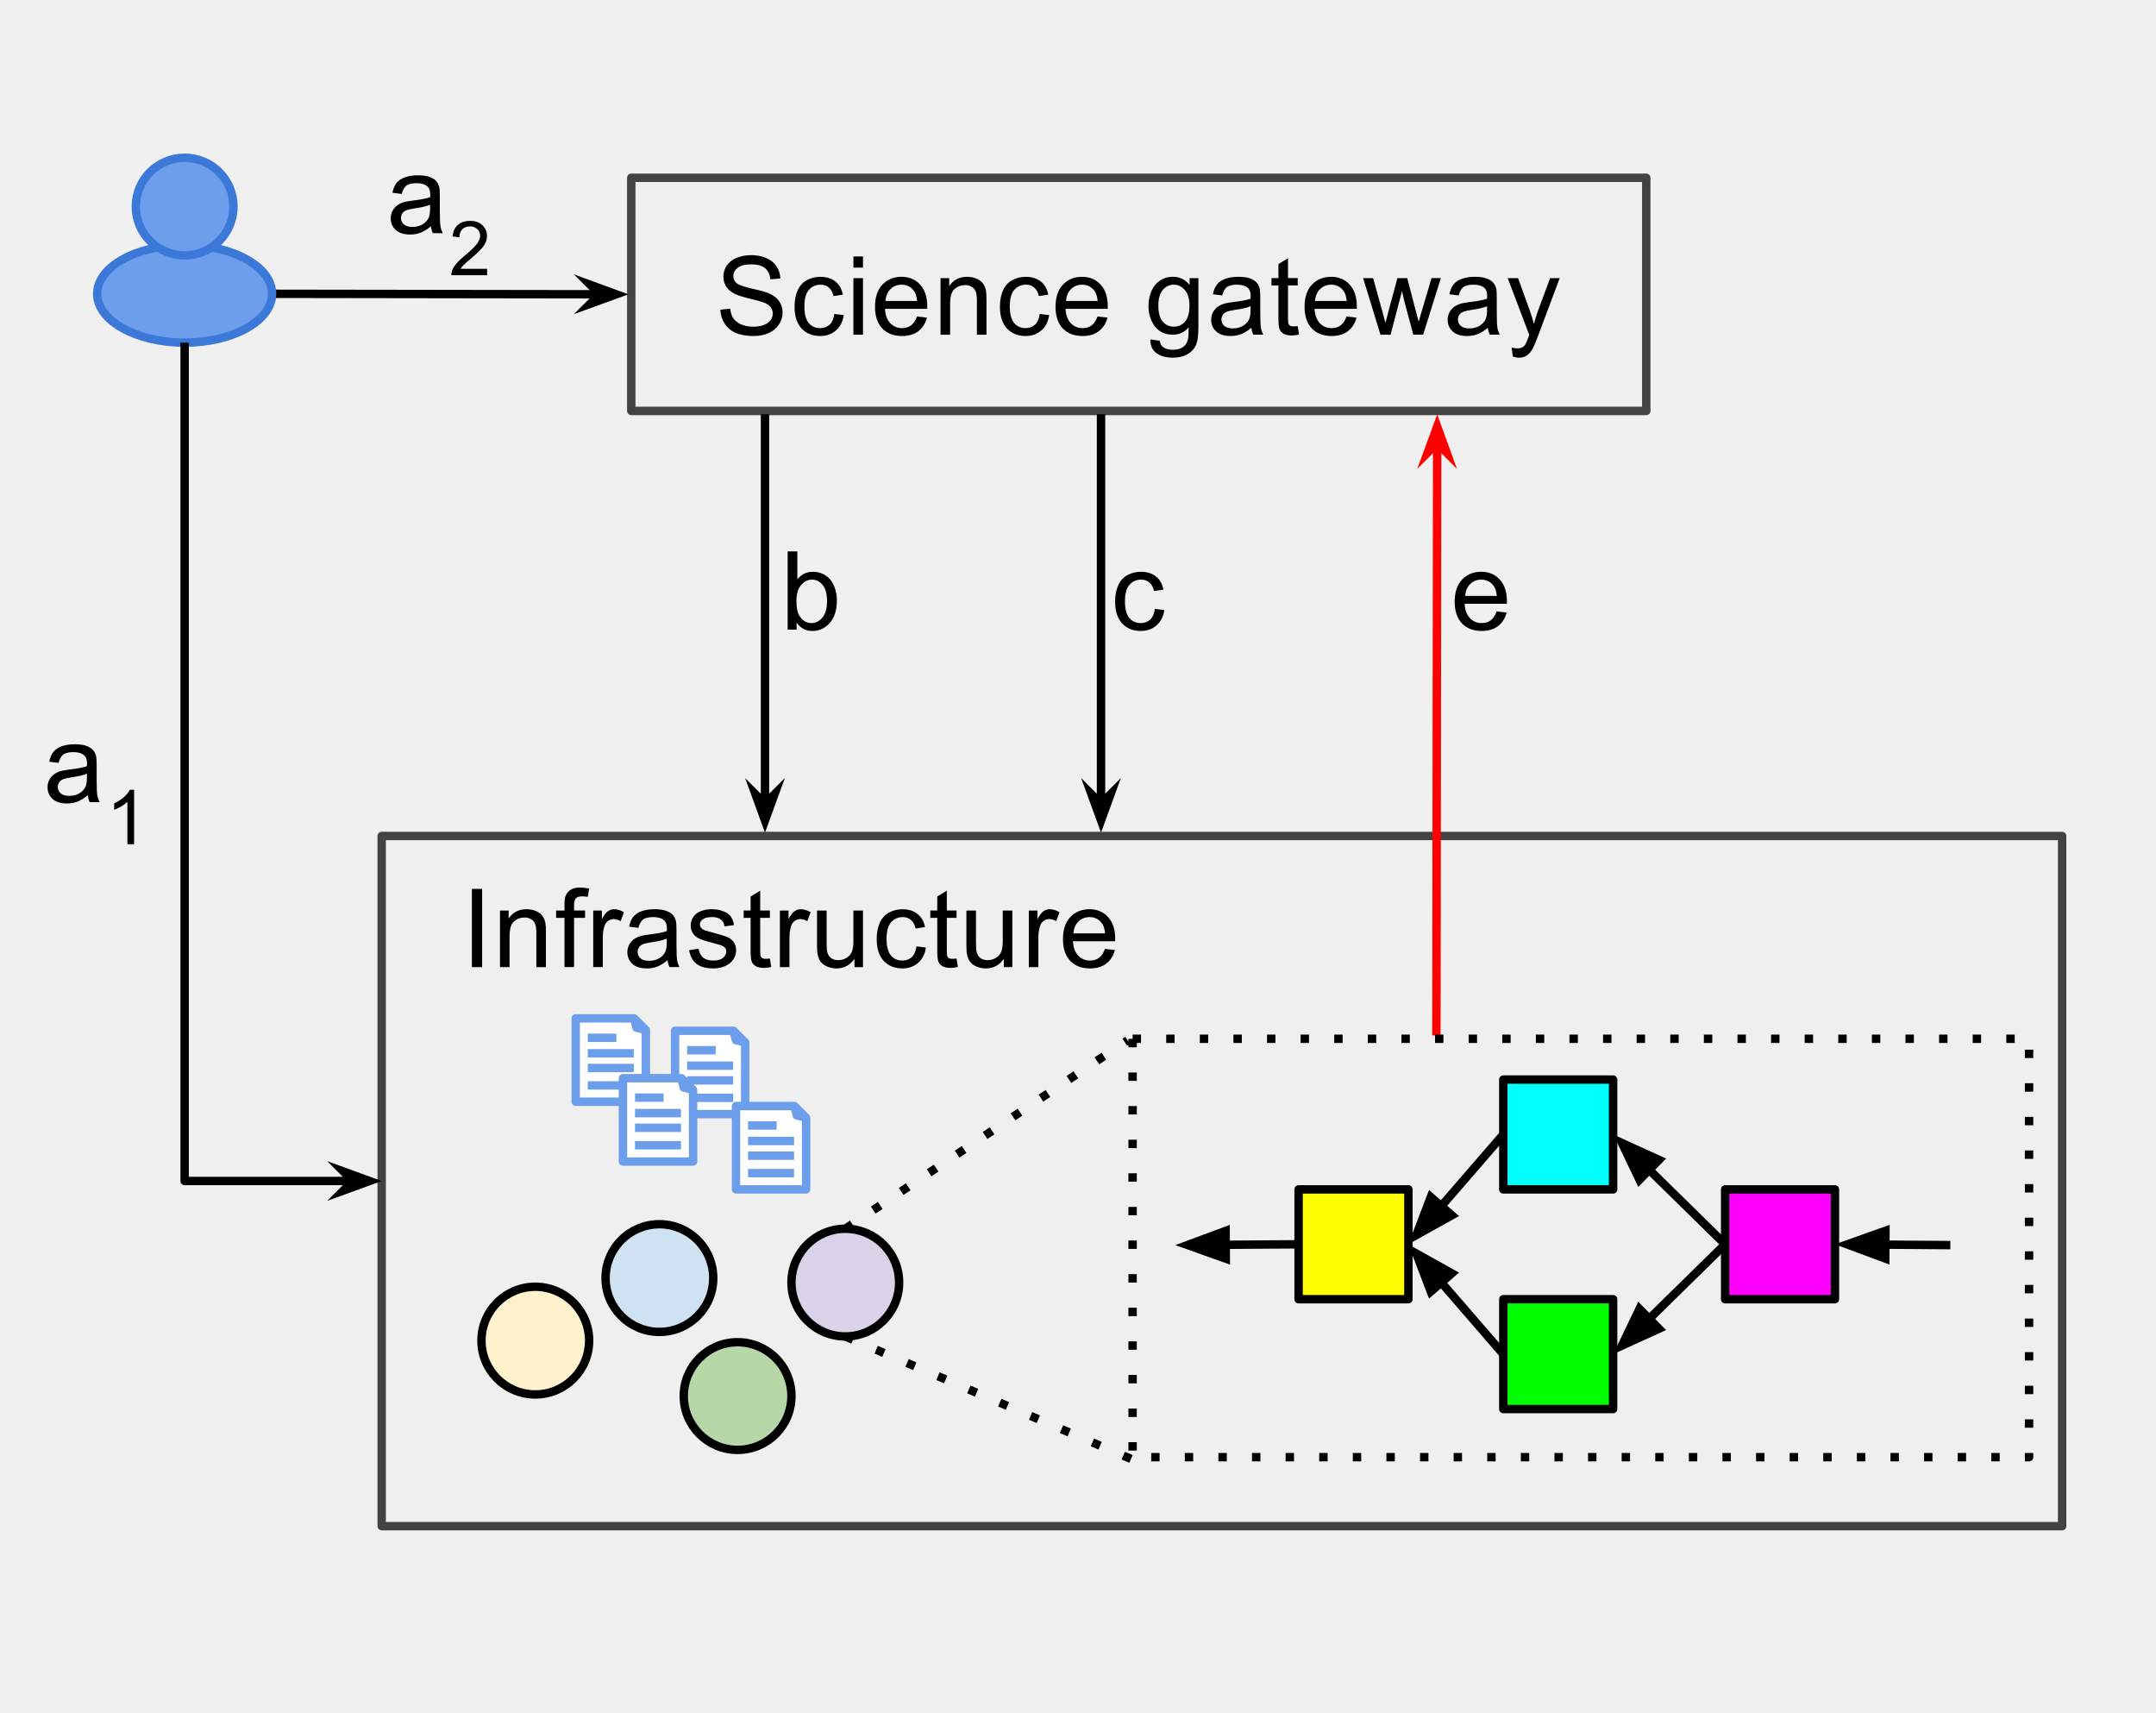
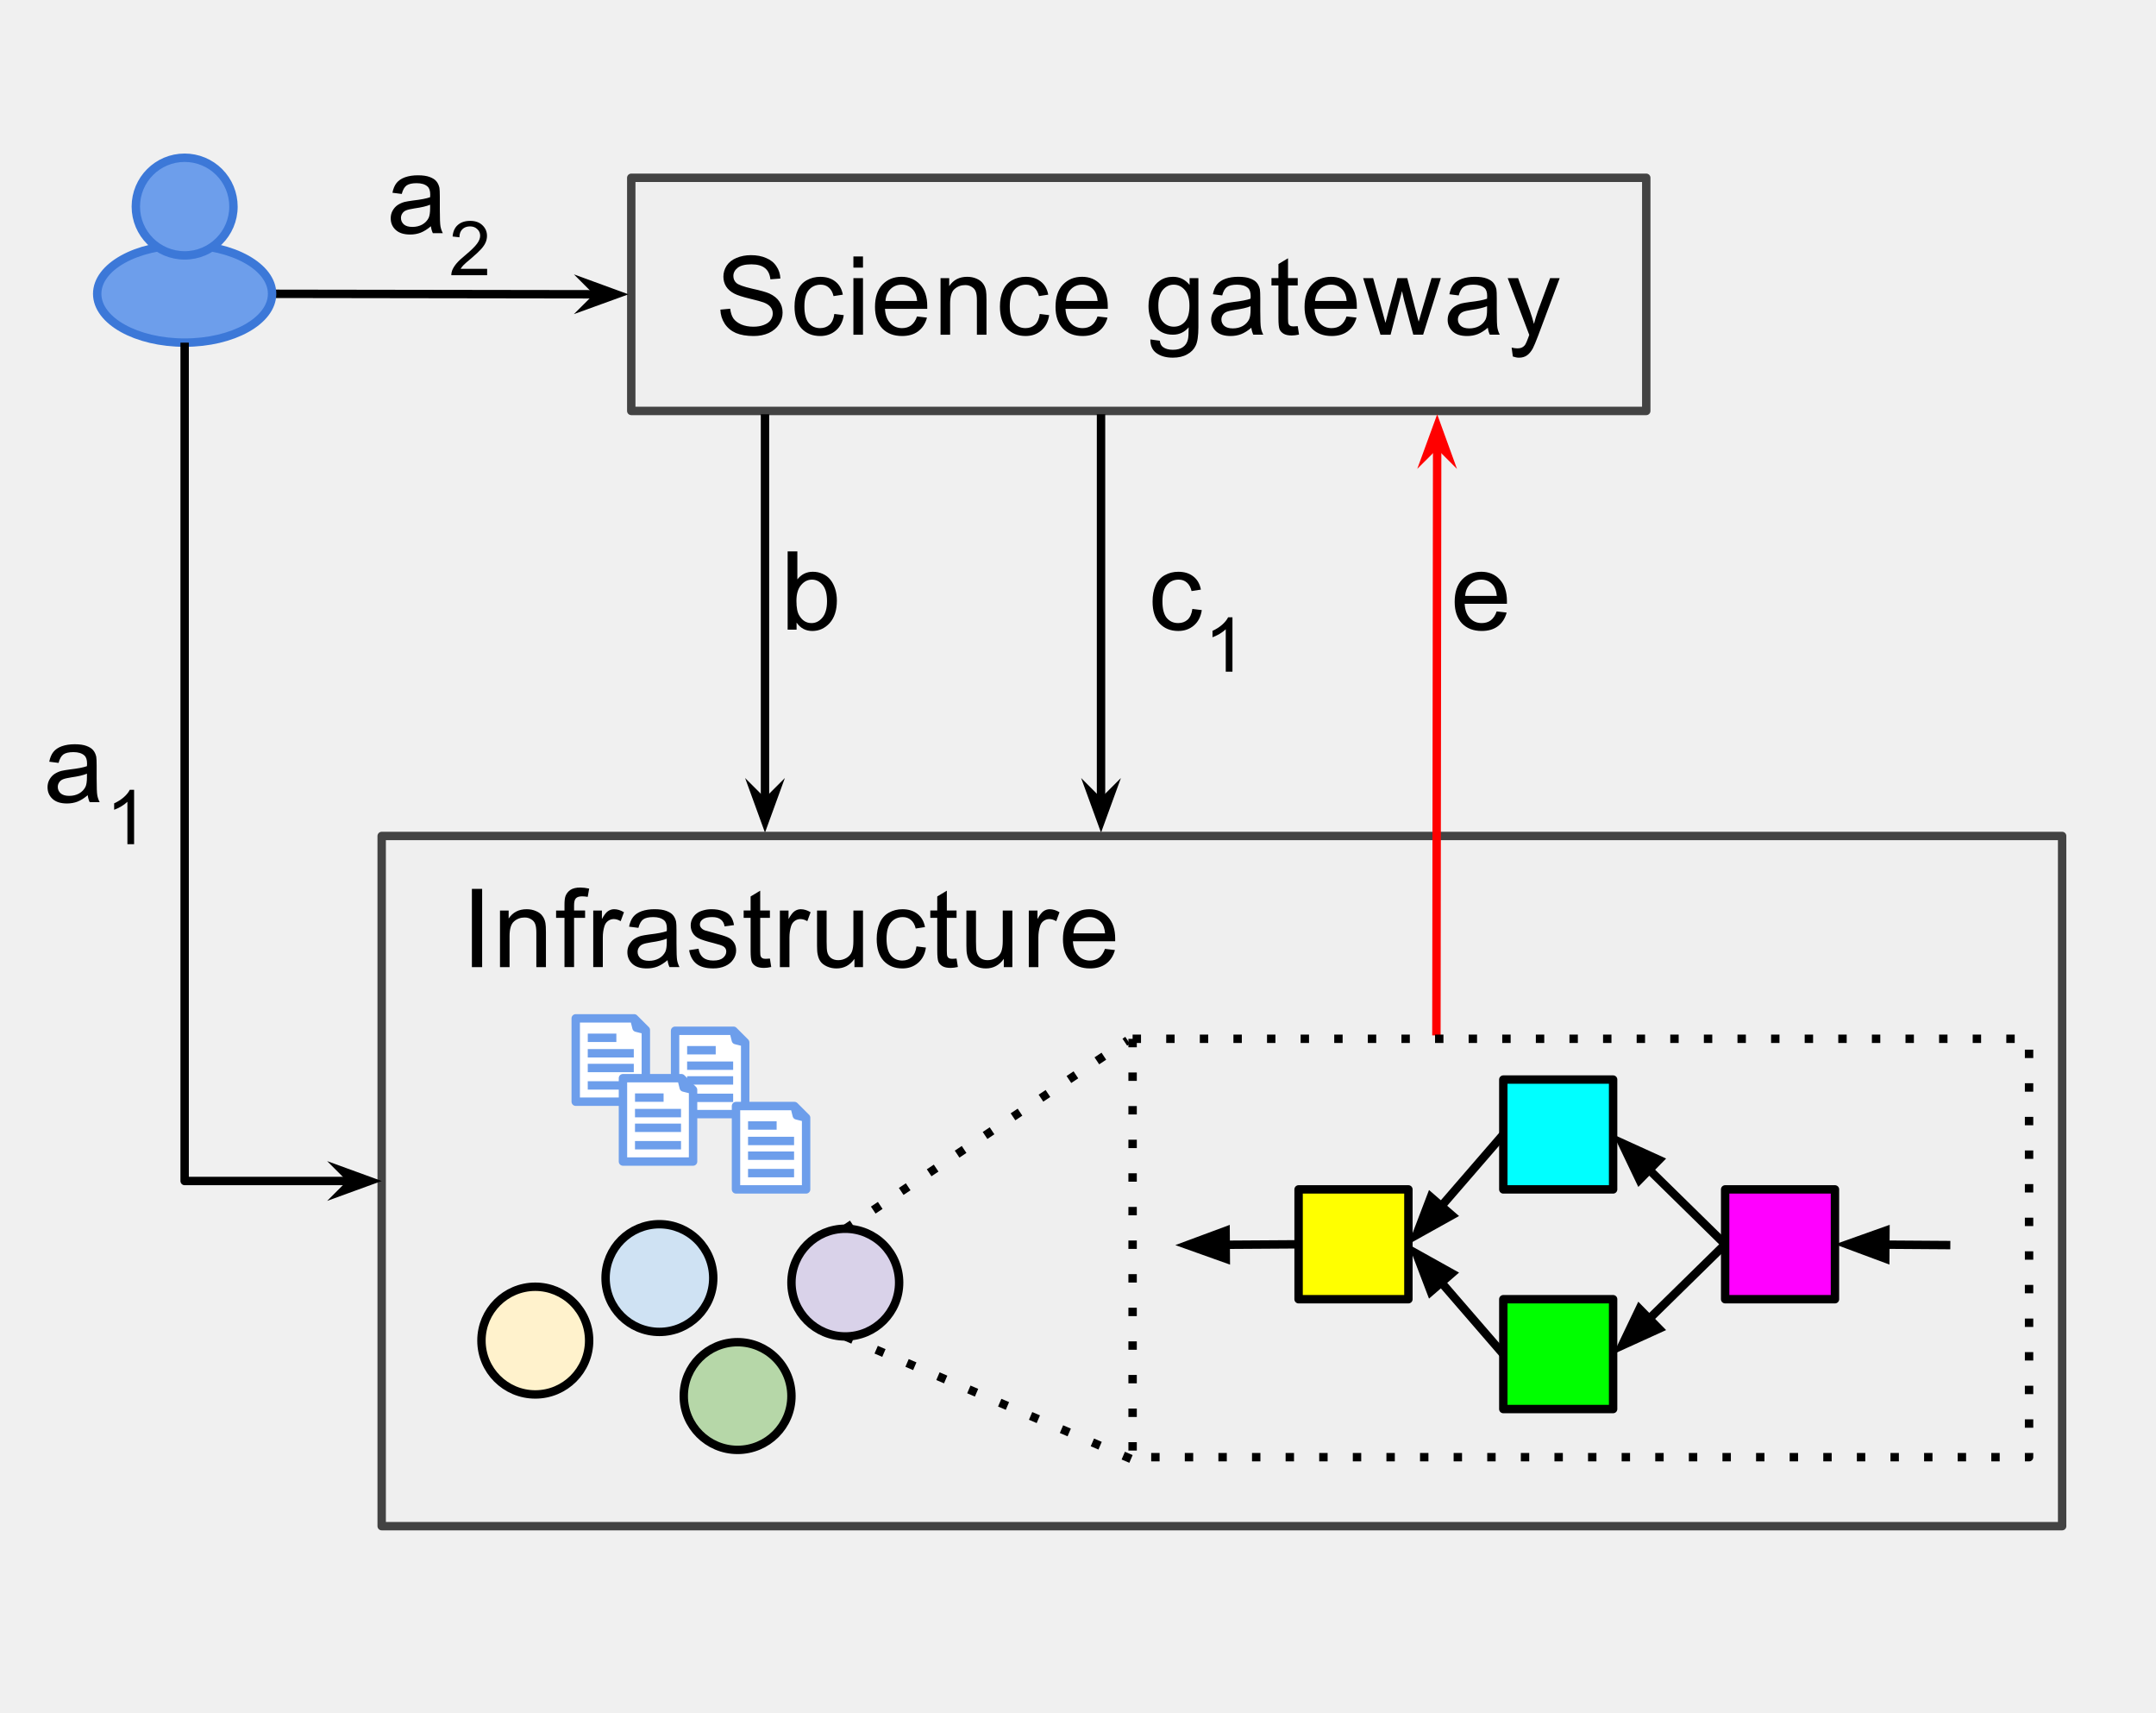
<svg xmlns="http://www.w3.org/2000/svg" version="1.1" viewBox="0.0 0.0 256.638 203.835" fill="none" stroke="none" stroke-linecap="square" stroke-miterlimit="10">
  <clipPath id="p.0">
    <path d="m0 0l256.638 0l0 203.835l-256.638 0l0 -203.835z" clip-rule="nonzero" />
  </clipPath>
  <g clip-path="url(#p.0)">
    <path fill="#000000" fill-opacity="0.0" d="m0 0l256.638 0l0 203.835l-256.638 0z" fill-rule="nonzero" />
    <path fill="#efefef" d="m75.142 21.16l120.819 0l0 27.748l-120.819 0z" fill-rule="nonzero" />
    <path stroke="#434343" stroke-width="1.0" stroke-linejoin="round" stroke-linecap="butt" d="m75.142 21.16l120.819 0l0 27.748l-120.819 0z" fill-rule="nonzero" />
    <path fill="#000000" d="m85.749 36.85l1.172 -0.109q0.078 0.703 0.375 1.156q0.312 0.438 0.938 0.719q0.641 0.266 1.438 0.266q0.703 0 1.234 -0.203q0.547 -0.203 0.812 -0.562q0.266 -0.375 0.266 -0.812q0 -0.438 -0.266 -0.766q-0.25 -0.328 -0.828 -0.547q-0.375 -0.141 -1.656 -0.453q-1.281 -0.312 -1.797 -0.578q-0.672 -0.344 -1.0 -0.859q-0.328 -0.531 -0.328 -1.172q0 -0.703 0.391 -1.313q0.406 -0.609 1.172 -0.922q0.781 -0.328 1.719 -0.328q1.031 0 1.812 0.344q0.797 0.328 1.219 0.984q0.438 0.641 0.469 1.453l-1.188 0.094q-0.094 -0.891 -0.641 -1.328q-0.547 -0.453 -1.625 -0.453q-1.109 0 -1.625 0.406q-0.516 0.406 -0.516 0.984q0 0.5 0.359 0.828q0.359 0.328 1.859 0.672q1.5 0.328 2.062 0.578q0.812 0.375 1.188 0.953q0.391 0.578 0.391 1.328q0 0.734 -0.422 1.391q-0.422 0.656 -1.219 1.031q-0.797 0.359 -1.797 0.359q-1.266 0 -2.125 -0.359q-0.844 -0.375 -1.328 -1.109q-0.484 -0.75 -0.516 -1.672zm13.562 0.516l1.125 0.141q-0.172 1.172 -0.938 1.828q-0.766 0.656 -1.859 0.656q-1.391 0 -2.234 -0.906q-0.828 -0.906 -0.828 -2.594q0 -1.094 0.359 -1.906q0.359 -0.828 1.094 -1.234q0.734 -0.406 1.609 -0.406q1.094 0 1.797 0.562q0.703 0.547 0.891 1.562l-1.109 0.172q-0.156 -0.672 -0.562 -1.016q-0.391 -0.344 -0.969 -0.344q-0.859 0 -1.406 0.625q-0.531 0.609 -0.531 1.953q0 1.359 0.516 1.984q0.516 0.609 1.359 0.609q0.672 0 1.125 -0.406q0.453 -0.422 0.562 -1.281zm2.273 -5.516l0 -1.328l1.141 0l0 1.328l-1.141 0zm0 7.984l0 -6.734l1.141 0l0 6.734l-1.141 0zm7.57 -2.172l1.188 0.141q-0.281 1.047 -1.047 1.625q-0.75 0.562 -1.922 0.562q-1.484 0 -2.359 -0.906q-0.859 -0.922 -0.859 -2.562q0 -1.703 0.875 -2.641q0.891 -0.938 2.281 -0.938q1.359 0 2.203 0.922q0.859 0.922 0.859 2.578q0 0.109 0 0.312l-5.031 0q0.062 1.109 0.625 1.703q0.562 0.594 1.406 0.594q0.641 0 1.078 -0.328q0.453 -0.344 0.703 -1.062zm-3.75 -1.844l3.766 0q-0.078 -0.859 -0.438 -1.281q-0.547 -0.656 -1.406 -0.656q-0.797 0 -1.328 0.531q-0.531 0.516 -0.594 1.406zm6.553 4.016l0 -6.734l1.031 0l0 0.953q0.734 -1.109 2.141 -1.109q0.609 0 1.109 0.219q0.516 0.219 0.766 0.578q0.266 0.344 0.359 0.844q0.062 0.312 0.062 1.109l0 4.141l-1.141 0l0 -4.094q0 -0.703 -0.141 -1.047q-0.125 -0.344 -0.469 -0.547q-0.328 -0.219 -0.781 -0.219q-0.734 0 -1.266 0.469q-0.531 0.453 -0.531 1.75l0 3.688l-1.141 0zm11.803 -2.469l1.125 0.141q-0.172 1.172 -0.938 1.828q-0.766 0.656 -1.859 0.656q-1.391 0 -2.234 -0.906q-0.828 -0.906 -0.828 -2.594q0 -1.094 0.359 -1.906q0.359 -0.828 1.094 -1.234q0.734 -0.406 1.609 -0.406q1.094 0 1.797 0.562q0.703 0.547 0.891 1.562l-1.109 0.172q-0.156 -0.672 -0.562 -1.016q-0.391 -0.344 -0.969 -0.344q-0.859 0 -1.406 0.625q-0.531 0.609 -0.531 1.953q0 1.359 0.516 1.984q0.516 0.609 1.359 0.609q0.672 0 1.125 -0.406q0.453 -0.422 0.562 -1.281zm6.883 0.297l1.188 0.141q-0.281 1.047 -1.047 1.625q-0.75 0.562 -1.922 0.562q-1.484 0 -2.359 -0.906q-0.859 -0.922 -0.859 -2.562q0 -1.703 0.875 -2.641q0.891 -0.938 2.281 -0.938q1.359 0 2.203 0.922q0.859 0.922 0.859 2.578q0 0.109 0 0.312l-5.031 0q0.062 1.109 0.625 1.703q0.562 0.594 1.406 0.594q0.641 0 1.078 -0.328q0.453 -0.344 0.703 -1.062zm-3.75 -1.844l3.766 0q-0.078 -0.859 -0.438 -1.281q-0.547 -0.656 -1.406 -0.656q-0.797 0 -1.328 0.531q-0.531 0.516 -0.594 1.406zm10.037 4.578l1.125 0.156q0.062 0.516 0.375 0.75q0.438 0.328 1.172 0.328q0.781 0 1.219 -0.328q0.438 -0.312 0.578 -0.891q0.094 -0.344 0.094 -1.453q-0.75 0.875 -1.875 0.875q-1.391 0 -2.156 -1.0q-0.75 -1.0 -0.75 -2.406q0 -0.969 0.344 -1.781q0.359 -0.812 1.016 -1.25q0.656 -0.453 1.562 -0.453q1.188 0 1.969 0.969l0 -0.812l1.047 0l0 5.812q0 1.578 -0.328 2.234q-0.312 0.656 -1.016 1.031q-0.688 0.391 -1.703 0.391q-1.203 0 -1.953 -0.547q-0.734 -0.531 -0.719 -1.625zm0.953 -4.047q0 1.312 0.516 1.922q0.531 0.609 1.328 0.609q0.797 0 1.328 -0.594q0.531 -0.609 0.531 -1.906q0 -1.234 -0.547 -1.859q-0.547 -0.641 -1.328 -0.641q-0.766 0 -1.297 0.625q-0.531 0.625 -0.531 1.844zm11.069 2.656q-0.625 0.531 -1.219 0.766q-0.578 0.219 -1.25 0.219q-1.125 0 -1.719 -0.547q-0.594 -0.547 -0.594 -1.391q0 -0.484 0.219 -0.891q0.234 -0.422 0.594 -0.672q0.375 -0.25 0.828 -0.375q0.328 -0.078 1.016 -0.172q1.375 -0.156 2.031 -0.391q0.016 -0.234 0.016 -0.297q0 -0.703 -0.328 -0.984q-0.438 -0.391 -1.297 -0.391q-0.812 0 -1.203 0.281q-0.375 0.281 -0.562 1.0l-1.109 -0.141q0.141 -0.719 0.484 -1.156q0.359 -0.453 1.016 -0.688q0.672 -0.234 1.531 -0.234q0.875 0 1.406 0.203q0.547 0.203 0.797 0.516q0.25 0.297 0.359 0.766q0.047 0.297 0.047 1.062l0 1.516q0 1.594 0.078 2.016q0.078 0.422 0.281 0.812l-1.188 0q-0.172 -0.359 -0.234 -0.828zm-0.094 -2.562q-0.625 0.266 -1.859 0.438q-0.703 0.109 -1.0 0.234q-0.297 0.125 -0.453 0.375q-0.156 0.234 -0.156 0.531q0 0.453 0.344 0.766q0.344 0.297 1.016 0.297q0.656 0 1.172 -0.281q0.516 -0.297 0.766 -0.797q0.172 -0.375 0.172 -1.141l0 -0.422zm5.616 2.375l0.156 1.0q-0.484 0.109 -0.859 0.109q-0.625 0 -0.969 -0.203q-0.344 -0.203 -0.484 -0.516q-0.141 -0.328 -0.141 -1.344l0 -3.891l-0.828 0l0 -0.875l0.828 0l0 -1.672l1.141 -0.688l0 2.359l1.156 0l0 0.875l-1.156 0l0 3.953q0 0.484 0.062 0.625q0.062 0.141 0.188 0.219q0.141 0.078 0.391 0.078q0.203 0 0.516 -0.031zm5.812 -1.156l1.188 0.141q-0.281 1.047 -1.047 1.625q-0.75 0.562 -1.922 0.562q-1.484 0 -2.359 -0.906q-0.859 -0.922 -0.859 -2.562q0 -1.703 0.875 -2.641q0.891 -0.938 2.281 -0.938q1.359 0 2.203 0.922q0.859 0.922 0.859 2.578q0 0.109 0 0.312l-5.031 0q0.062 1.109 0.625 1.703q0.562 0.594 1.406 0.594q0.641 0 1.078 -0.328q0.453 -0.344 0.703 -1.062zm-3.75 -1.844l3.766 0q-0.078 -0.859 -0.438 -1.281q-0.547 -0.656 -1.406 -0.656q-0.797 0 -1.328 0.531q-0.531 0.516 -0.594 1.406zm7.787 4.016l-2.062 -6.734l1.188 0l1.078 3.891l0.391 1.438q0.031 -0.109 0.359 -1.391l1.062 -3.938l1.172 0l1.016 3.906l0.344 1.281l0.375 -1.297l1.156 -3.891l1.109 0l-2.109 6.734l-1.172 0l-1.078 -4.031l-0.266 -1.156l-1.359 5.188l-1.203 0zm12.781 -0.828q-0.625 0.531 -1.219 0.766q-0.578 0.219 -1.25 0.219q-1.125 0 -1.719 -0.547q-0.594 -0.547 -0.594 -1.391q0 -0.484 0.219 -0.891q0.234 -0.422 0.594 -0.672q0.375 -0.25 0.828 -0.375q0.328 -0.078 1.016 -0.172q1.375 -0.156 2.031 -0.391q0.016 -0.234 0.016 -0.297q0 -0.703 -0.328 -0.984q-0.438 -0.391 -1.297 -0.391q-0.812 0 -1.203 0.281q-0.375 0.281 -0.562 1.0l-1.109 -0.141q0.141 -0.719 0.484 -1.156q0.359 -0.453 1.016 -0.688q0.672 -0.234 1.531 -0.234q0.875 0 1.406 0.203q0.547 0.203 0.797 0.516q0.25 0.297 0.359 0.766q0.047 0.297 0.047 1.062l0 1.516q0 1.594 0.078 2.016q0.078 0.422 0.281 0.812l-1.188 0q-0.172 -0.359 -0.234 -0.828zm-0.094 -2.562q-0.625 0.266 -1.859 0.438q-0.703 0.109 -1.0 0.234q-0.297 0.125 -0.453 0.375q-0.156 0.234 -0.156 0.531q0 0.453 0.344 0.766q0.344 0.297 1.016 0.297q0.656 0 1.172 -0.281q0.516 -0.297 0.766 -0.797q0.172 -0.375 0.172 -1.141l0 -0.422zm3.069 5.984l-0.141 -1.062q0.375 0.094 0.656 0.094q0.391 0 0.609 -0.125q0.234 -0.125 0.375 -0.359q0.109 -0.172 0.359 -0.844q0.031 -0.094 0.094 -0.281l-2.562 -6.75l1.234 0l1.406 3.891q0.266 0.75 0.484 1.562q0.203 -0.781 0.469 -1.531l1.453 -3.922l1.141 0l-2.562 6.844q-0.422 1.109 -0.641 1.531q-0.312 0.562 -0.703 0.828q-0.391 0.266 -0.938 0.266q-0.328 0 -0.734 -0.141z" fill-rule="nonzero" />
    <path fill="#000000" fill-opacity="0.0" d="m165.984 56.264l20.819 0l0 27.748l-20.819 0z" fill-rule="nonzero" />
    <path fill="#000000" d="m178.156 72.766l1.188 0.141q-0.281 1.047 -1.047 1.625q-0.75 0.562 -1.922 0.562q-1.484 0 -2.359 -0.906q-0.859 -0.922 -0.859 -2.562q0 -1.703 0.875 -2.641q0.891 -0.938 2.281 -0.938q1.359 0 2.203 0.922q0.859 0.922 0.859 2.578q0 0.109 0 0.312l-5.031 0q0.062 1.109 0.625 1.703q0.562 0.594 1.406 0.594q0.641 0 1.078 -0.328q0.453 -0.344 0.703 -1.062zm-3.75 -1.844l3.766 0q-0.078 -0.859 -0.438 -1.281q-0.547 -0.656 -1.406 -0.656q-0.797 0 -1.328 0.531q-0.531 0.516 -0.594 1.406z" fill-rule="nonzero" />
    <path fill="#000000" fill-opacity="0.0" d="m91.06 99.098l0 -49.795" fill-rule="nonzero" />
    <path stroke="#000000" stroke-width="1.0" stroke-linejoin="round" stroke-linecap="butt" d="m91.06 95.671l0 -46.368" fill-rule="evenodd" />
    <path fill="#000000" stroke="#000000" stroke-width="1.0" stroke-linecap="butt" d="m91.06 95.671l-1.125 -1.125l1.125 3.09l1.125 -3.09z" fill-rule="evenodd" />
    <path fill="#000000" fill-opacity="0.0" d="m86.21 56.264l20.819 0l0 27.748l-20.819 0z" fill-rule="nonzero" />
    <path fill="#000000" d="m94.819 74.938l-1.062 0l0 -9.312l1.156 0l0 3.328q0.719 -0.906 1.844 -0.906q0.625 0 1.172 0.25q0.562 0.25 0.922 0.703q0.359 0.453 0.562 1.094q0.203 0.641 0.203 1.375q0 1.734 -0.859 2.688q-0.859 0.938 -2.062 0.938q-1.188 0 -1.875 -1.0l0 0.844zm-0.016 -3.422q0 1.219 0.344 1.75q0.531 0.891 1.453 0.891q0.75 0 1.297 -0.656q0.547 -0.656 0.547 -1.938q0 -1.328 -0.531 -1.953q-0.516 -0.625 -1.266 -0.625q-0.75 0 -1.297 0.656q-0.547 0.641 -0.547 1.875z" fill-rule="nonzero" />
    <path fill="#000000" fill-opacity="0.0" d="m131.06 99.098l0 -49.795" fill-rule="nonzero" />
    <path stroke="#000000" stroke-width="1.0" stroke-linejoin="round" stroke-linecap="butt" d="m131.06 95.671l0 -46.368" fill-rule="evenodd" />
    <path fill="#000000" stroke="#000000" stroke-width="1.0" stroke-linecap="butt" d="m131.06 95.671l-1.125 -1.125l1.125 3.09l1.125 -3.09z" fill-rule="evenodd" />
-     <path fill="#000000" fill-opacity="0.0" d="m125.142 56.264l20.819 0l0 27.748l-20.819 0z" fill-rule="nonzero" />
-     <path fill="#000000" d="m137.469 72.469l1.125 0.141q-0.172 1.172 -0.938 1.828q-0.766 0.656 -1.859 0.656q-1.391 0 -2.234 -0.906q-0.828 -0.906 -0.828 -2.594q0 -1.094 0.359 -1.906q0.359 -0.828 1.094 -1.234q0.734 -0.406 1.609 -0.406q1.094 0 1.797 0.562q0.703 0.547 0.891 1.562l-1.109 0.172q-0.156 -0.672 -0.562 -1.016q-0.391 -0.344 -0.969 -0.344q-0.859 0 -1.406 0.625q-0.531 0.609 -0.531 1.953q0 1.359 0.516 1.984q0.516 0.609 1.359 0.609q0.672 0 1.125 -0.406q0.453 -0.422 0.562 -1.281z" fill-rule="nonzero" />
+     <path fill="#000000" fill-opacity="0.0" d="m125.142 56.265l34.677 0l0 27.748l-34.677 0z" fill-rule="nonzero" />
+     <path fill="#000000" d="m141.93 72.47l1.125 0.141q-0.172 1.172 -0.938 1.828q-0.766 0.656 -1.859 0.656q-1.391 0 -2.234 -0.906q-0.828 -0.906 -0.828 -2.594q0 -1.094 0.359 -1.906q0.359 -0.828 1.094 -1.234q0.734 -0.406 1.609 -0.406q1.094 0 1.797 0.562q0.703 0.547 0.891 1.562l-1.109 0.172q-0.156 -0.672 -0.562 -1.016q-0.391 -0.344 -0.969 -0.344q-0.859 0 -1.406 0.625q-0.531 0.609 -0.531 1.953q0 1.359 0.516 1.984q0.516 0.609 1.359 0.609q0.672 0 1.125 -0.406q0.453 -0.422 0.562 -1.281z" fill-rule="nonzero" />
+     <path fill="#000000" d="m146.704 79.939l-0.797 0l0 -5.047q-0.281 0.281 -0.75 0.562q-0.469 0.266 -0.828 0.391l0 -0.766q0.656 -0.297 1.156 -0.734q0.5 -0.453 0.703 -0.875l0.516 0l0 6.469z" fill-rule="nonzero" />
    <path fill="#efefef" d="m45.433 99.493l200.031 0l0 82.142l-200.031 0z" fill-rule="nonzero" />
    <path stroke="#434343" stroke-width="1.0" stroke-linejoin="round" stroke-linecap="butt" d="m45.433 99.493l200.031 0l0 82.142l-200.031 0z" fill-rule="nonzero" />
    <path fill="#ffff00" d="m154.577 141.556l13.071 0l0 13.071l-13.071 0z" fill-rule="nonzero" />
    <path stroke="#000000" stroke-width="1.0" stroke-linejoin="round" stroke-linecap="butt" d="m154.577 141.556l13.071 0l0 13.071l-13.071 0z" fill-rule="nonzero" />
    <path fill="#00ff00" d="m178.945 154.627l13.071 0l0 13.071l-13.071 0z" fill-rule="nonzero" />
    <path stroke="#000000" stroke-width="1.0" stroke-linejoin="round" stroke-linecap="butt" d="m178.945 154.627l13.071 0l0 13.071l-13.071 0z" fill-rule="nonzero" />
    <path fill="#00ffff" d="m178.945 128.486l13.071 0l0 13.071l-13.071 0z" fill-rule="nonzero" />
    <path stroke="#000000" stroke-width="1.0" stroke-linejoin="round" stroke-linecap="butt" d="m178.945 128.486l13.071 0l0 13.071l-13.071 0z" fill-rule="nonzero" />
    <path fill="#ff00ff" d="m205.352 141.556l13.071 0l0 13.071l-13.071 0z" fill-rule="nonzero" />
    <path stroke="#000000" stroke-width="1.0" stroke-linejoin="round" stroke-linecap="butt" d="m205.352 141.556l13.071 0l0 13.071l-13.071 0z" fill-rule="nonzero" />
    <path fill="#000000" fill-opacity="0.0" d="m205.352 148.092l-13.323 -13.071" fill-rule="nonzero" />
    <path stroke="#000000" stroke-width="1.0" stroke-linejoin="round" stroke-linecap="butt" d="m205.352 148.092l-9.04 -8.869" fill-rule="evenodd" />
    <path fill="#000000" stroke="#000000" stroke-width="1.0" stroke-linecap="butt" d="m197.469 138.044l-4.396 -1.999l2.083 4.357z" fill-rule="evenodd" />
    <path fill="#000000" fill-opacity="0.0" d="m205.352 148.092l-13.323 13.071" fill-rule="nonzero" />
    <path stroke="#000000" stroke-width="1.0" stroke-linejoin="round" stroke-linecap="butt" d="m205.352 148.092l-9.04 8.869" fill-rule="evenodd" />
    <path fill="#000000" stroke="#000000" stroke-width="1.0" stroke-linecap="butt" d="m195.155 155.782l-2.083 4.357l4.396 -1.999z" fill-rule="evenodd" />
    <path fill="#000000" fill-opacity="0.0" d="m178.945 161.163l-11.307 -13.071" fill-rule="nonzero" />
    <path stroke="#000000" stroke-width="1.0" stroke-linejoin="round" stroke-linecap="butt" d="m178.945 161.163l-7.382 -8.533" fill-rule="evenodd" />
    <path fill="#000000" stroke="#000000" stroke-width="1.0" stroke-linecap="butt" d="m172.812 151.549l-4.218 -2.352l1.72 4.513z" fill-rule="evenodd" />
    <path fill="#000000" fill-opacity="0.0" d="m178.945 135.021l-11.307 13.071" fill-rule="nonzero" />
    <path stroke="#000000" stroke-width="1.0" stroke-linejoin="round" stroke-linecap="butt" d="m178.945 135.021l-7.382 8.533" fill-rule="evenodd" />
    <path fill="#000000" stroke="#000000" stroke-width="1.0" stroke-linecap="butt" d="m170.314 142.474l-1.72 4.513l4.218 -2.351z" fill-rule="evenodd" />
    <path fill="#000000" fill-opacity="0.0" d="m154.577 148.092l-14.677 0.094" fill-rule="nonzero" />
    <path stroke="#000000" stroke-width="1.0" stroke-linejoin="round" stroke-linecap="butt" d="m154.577 148.092l-8.677 0.056" fill-rule="evenodd" />
    <path fill="#000000" stroke="#000000" stroke-width="1.0" stroke-linecap="butt" d="m145.89 146.496l-4.527 1.681l4.549 1.622z" fill-rule="evenodd" />
    <path fill="#000000" fill-opacity="0.0" d="m232.155 148.186l-13.732 -0.094" fill-rule="nonzero" />
    <path stroke="#000000" stroke-width="1.0" stroke-linejoin="round" stroke-linecap="butt" d="m232.155 148.186l-7.732 -0.053" fill-rule="evenodd" />
    <path fill="#000000" stroke="#000000" stroke-width="1.0" stroke-linecap="butt" d="m224.434 146.481l-4.549 1.62l4.527 1.683z" fill-rule="evenodd" />
    <path fill="#fff2cc" d="m57.31 159.551l0 0c0 -3.54 2.87 -6.409 6.409 -6.409l0 0c1.7 0 3.33 0.675 4.532 1.877c1.202 1.202 1.877 2.832 1.877 4.532l0 0c0 3.54 -2.87 6.409 -6.409 6.409l0 0c-3.54 0 -6.409 -2.87 -6.409 -6.409z" fill-rule="nonzero" />
    <path stroke="#000000" stroke-width="1.0" stroke-linejoin="round" stroke-linecap="butt" d="m57.31 159.551l0 0c0 -3.54 2.87 -6.409 6.409 -6.409l0 0c1.7 0 3.33 0.675 4.532 1.877c1.202 1.202 1.877 2.832 1.877 4.532l0 0c0 3.54 -2.87 6.409 -6.409 6.409l0 0c-3.54 0 -6.409 -2.87 -6.409 -6.409z" fill-rule="nonzero" />
    <path fill="#b6d7a8" d="m81.391 166.15l0 0c0 -3.54 2.87 -6.409 6.409 -6.409l0 0c1.7 0 3.33 0.675 4.532 1.877c1.202 1.202 1.877 2.832 1.877 4.532l0 0c0 3.54 -2.87 6.409 -6.409 6.409l0 0c-3.54 0 -6.409 -2.87 -6.409 -6.409z" fill-rule="nonzero" />
    <path stroke="#000000" stroke-width="1.0" stroke-linejoin="round" stroke-linecap="butt" d="m81.391 166.15l0 0c0 -3.54 2.87 -6.409 6.409 -6.409l0 0c1.7 0 3.33 0.675 4.532 1.877c1.202 1.202 1.877 2.832 1.877 4.532l0 0c0 3.54 -2.87 6.409 -6.409 6.409l0 0c-3.54 0 -6.409 -2.87 -6.409 -6.409z" fill-rule="nonzero" />
    <path fill="#cfe2f3" d="m72.084 152.109l0 0c0 -3.54 2.87 -6.409 6.409 -6.409l0 0c1.7 0 3.33 0.675 4.532 1.877c1.202 1.202 1.877 2.832 1.877 4.532l0 0c0 3.54 -2.87 6.409 -6.409 6.409l0 0c-3.54 0 -6.409 -2.87 -6.409 -6.409z" fill-rule="nonzero" />
    <path stroke="#000000" stroke-width="1.0" stroke-linejoin="round" stroke-linecap="butt" d="m72.084 152.109l0 0c0 -3.54 2.87 -6.409 6.409 -6.409l0 0c1.7 0 3.33 0.675 4.532 1.877c1.202 1.202 1.877 2.832 1.877 4.532l0 0c0 3.54 -2.87 6.409 -6.409 6.409l0 0c-3.54 0 -6.409 -2.87 -6.409 -6.409z" fill-rule="nonzero" />
    <path fill="#d9d2e9" d="m94.21 152.648l0 0c0 -3.54 2.87 -6.409 6.409 -6.409l0 0c1.7 0 3.33 0.675 4.532 1.877c1.202 1.202 1.877 2.832 1.877 4.532l0 0c0 3.54 -2.87 6.409 -6.409 6.409l0 0c-3.54 0 -6.409 -2.87 -6.409 -6.409z" fill-rule="nonzero" />
    <path stroke="#000000" stroke-width="1.0" stroke-linejoin="round" stroke-linecap="butt" d="m94.21 152.648l0 0c0 -3.54 2.87 -6.409 6.409 -6.409l0 0c1.7 0 3.33 0.675 4.532 1.877c1.202 1.202 1.877 2.832 1.877 4.532l0 0c0 3.54 -2.87 6.409 -6.409 6.409l0 0c-3.54 0 -6.409 -2.87 -6.409 -6.409z" fill-rule="nonzero" />
    <path fill="#000000" fill-opacity="0.0" d="m32.388 34.967l42.425 0.063" fill-rule="nonzero" />
    <path stroke="#000000" stroke-width="1.0" stroke-linejoin="round" stroke-linecap="butt" d="m32.388 34.967l38.998 0.058" fill-rule="evenodd" />
    <path fill="#000000" stroke="#000000" stroke-width="1.0" stroke-linecap="butt" d="m71.387 35.025l-1.126 1.123l3.091 -1.12l-3.088 -1.129z" fill-rule="evenodd" />
    <path fill="#000000" fill-opacity="0.0" d="m34.924 14.514l34.583 0l0 16.882l-34.583 0z" fill-rule="nonzero" />
    <path fill="#000000" d="m51.291 26.927q-0.625 0.531 -1.219 0.766q-0.578 0.219 -1.25 0.219q-1.125 0 -1.719 -0.547q-0.594 -0.547 -0.594 -1.391q0 -0.484 0.219 -0.891q0.234 -0.422 0.594 -0.672q0.375 -0.25 0.828 -0.375q0.328 -0.078 1.016 -0.172q1.375 -0.156 2.031 -0.391q0.016 -0.234 0.016 -0.297q0 -0.703 -0.328 -0.984q-0.438 -0.391 -1.297 -0.391q-0.812 0 -1.203 0.281q-0.375 0.281 -0.562 1.0l-1.109 -0.141q0.141 -0.719 0.484 -1.156q0.359 -0.453 1.016 -0.688q0.672 -0.234 1.531 -0.234q0.875 0 1.406 0.203q0.547 0.203 0.797 0.516q0.25 0.297 0.359 0.766q0.047 0.297 0.047 1.062l0 1.516q0 1.594 0.078 2.016q0.078 0.422 0.281 0.812l-1.188 0q-0.172 -0.359 -0.234 -0.828zm-0.094 -2.562q-0.625 0.266 -1.859 0.438q-0.703 0.109 -1.0 0.234q-0.297 0.125 -0.453 0.375q-0.156 0.234 -0.156 0.531q0 0.453 0.344 0.766q0.344 0.297 1.016 0.297q0.656 0 1.172 -0.281q0.516 -0.297 0.766 -0.797q0.172 -0.375 0.172 -1.141l0 -0.422z" fill-rule="nonzero" />
    <path fill="#000000" d="m57.985 31.99l0 0.766l-4.266 0q0 -0.281 0.094 -0.547q0.172 -0.438 0.531 -0.859q0.359 -0.422 1.031 -0.969q1.047 -0.875 1.406 -1.375q0.375 -0.5 0.375 -0.953q0 -0.469 -0.344 -0.781q-0.328 -0.328 -0.859 -0.328q-0.578 0 -0.922 0.344q-0.344 0.344 -0.344 0.953l-0.812 -0.094q0.078 -0.906 0.625 -1.375q0.547 -0.484 1.469 -0.484q0.922 0 1.453 0.516q0.547 0.516 0.547 1.266q0 0.391 -0.156 0.766q-0.156 0.375 -0.531 0.797q-0.359 0.406 -1.203 1.125q-0.719 0.594 -0.922 0.812q-0.203 0.219 -0.328 0.422l3.156 0z" fill-rule="nonzero" />
    <path fill="#6d9eeb" d="m11.57 34.967l0 0c0 -3.209 4.66 -5.811 10.409 -5.811l0 0c5.749 0 10.409 2.602 10.409 5.811l0 0c0 3.209 -4.66 5.811 -10.409 5.811l0 0c-5.749 0 -10.409 -2.602 -10.409 -5.811z" fill-rule="nonzero" />
    <path stroke="#3c78d8" stroke-width="1.0" stroke-linejoin="round" stroke-linecap="butt" d="m11.57 34.967l0 0c0 -3.209 4.66 -5.811 10.409 -5.811l0 0c5.749 0 10.409 2.602 10.409 5.811l0 0c0 3.209 -4.66 5.811 -10.409 5.811l0 0c-5.749 0 -10.409 -2.602 -10.409 -5.811z" fill-rule="nonzero" />
    <path fill="#6d9eeb" d="m16.168 24.584l0 0c0 -3.209 2.602 -5.811 5.811 -5.811l0 0c1.541 0 3.019 0.612 4.109 1.702c1.09 1.09 1.702 2.568 1.702 4.109l0 0c0 3.209 -2.602 5.811 -5.811 5.811l0 0c-3.209 0 -5.811 -2.602 -5.811 -5.811z" fill-rule="nonzero" />
    <path stroke="#3c78d8" stroke-width="1.0" stroke-linejoin="round" stroke-linecap="butt" d="m16.168 24.584l0 0c0 -3.209 2.602 -5.811 5.811 -5.811l0 0c1.541 0 3.019 0.612 4.109 1.702c1.09 1.09 1.702 2.568 1.702 4.109l0 0c0 3.209 -2.602 5.811 -5.811 5.811l0 0c-3.209 0 -5.811 -2.602 -5.811 -5.811z" fill-rule="nonzero" />
    <path fill="#ffffff" d="m68.53 131.121l8.346 0l0 -8.53l-1.391 -1.391l-6.955 0z" fill-rule="nonzero" />
    <path fill="#cbcbcb" d="m75.486 121.199l0.278 1.113l1.113 0.278z" fill-rule="nonzero" />
    <path fill="#000000" fill-opacity="0.0" d="m75.486 121.199l0.278 1.113l1.113 0.278l-1.391 -1.391l-6.955 0l0 9.921l8.346 0l0 -8.53" fill-rule="nonzero" />
    <path stroke="#6d9eeb" stroke-width="1.0" stroke-linejoin="round" stroke-linecap="butt" d="m75.486 121.199l0.278 1.113l1.113 0.278l-1.391 -1.391l-6.955 0l0 9.921l8.346 0l0 -8.53" fill-rule="nonzero" />
    <path fill="#000000" fill-opacity="0.0" d="m69.966 123.513l3.402 0" fill-rule="nonzero" />
    <path stroke="#6d9eeb" stroke-width="1.0" stroke-linejoin="round" stroke-linecap="butt" d="m69.966 123.513l3.402 0" fill-rule="nonzero" />
    <path fill="#000000" fill-opacity="0.0" d="m69.963 127.106l5.48 0" fill-rule="nonzero" />
    <path stroke="#6d9eeb" stroke-width="1.0" stroke-linejoin="round" stroke-linecap="butt" d="m69.963 127.106l5.48 0" fill-rule="nonzero" />
    <path fill="#000000" fill-opacity="0.0" d="m69.963 129.18l5.48 0" fill-rule="nonzero" />
    <path stroke="#6d9eeb" stroke-width="1.0" stroke-linejoin="round" stroke-linecap="butt" d="m69.963 129.18l5.48 0" fill-rule="nonzero" />
    <path fill="#000000" fill-opacity="0.0" d="m69.963 125.356l5.48 0" fill-rule="nonzero" />
    <path stroke="#6d9eeb" stroke-width="1.0" stroke-linejoin="round" stroke-linecap="butt" d="m69.963 125.356l5.48 0" fill-rule="nonzero" />
    <path fill="#ffffff" d="m80.357 132.598l8.346 0l0 -8.53l-1.391 -1.391l-6.955 0z" fill-rule="nonzero" />
    <path fill="#cbcbcb" d="m87.312 122.677l0.278 1.113l1.113 0.278z" fill-rule="nonzero" />
    <path fill="#000000" fill-opacity="0.0" d="m87.312 122.677l0.278 1.113l1.113 0.278l-1.391 -1.391l-6.955 0l0 9.921l8.346 0l0 -8.53" fill-rule="nonzero" />
    <path stroke="#6d9eeb" stroke-width="1.0" stroke-linejoin="round" stroke-linecap="butt" d="m87.312 122.677l0.278 1.113l1.113 0.278l-1.391 -1.391l-6.955 0l0 9.921l8.346 0l0 -8.53" fill-rule="nonzero" />
    <path fill="#000000" fill-opacity="0.0" d="m81.793 124.991l3.402 0" fill-rule="nonzero" />
    <path stroke="#6d9eeb" stroke-width="1.0" stroke-linejoin="round" stroke-linecap="butt" d="m81.793 124.991l3.402 0" fill-rule="nonzero" />
    <path fill="#000000" fill-opacity="0.0" d="m81.79 128.584l5.48 0" fill-rule="nonzero" />
    <path stroke="#6d9eeb" stroke-width="1.0" stroke-linejoin="round" stroke-linecap="butt" d="m81.79 128.584l5.48 0" fill-rule="nonzero" />
    <path fill="#000000" fill-opacity="0.0" d="m81.79 130.657l5.48 0" fill-rule="nonzero" />
    <path stroke="#6d9eeb" stroke-width="1.0" stroke-linejoin="round" stroke-linecap="butt" d="m81.79 130.657l5.48 0" fill-rule="nonzero" />
    <path fill="#000000" fill-opacity="0.0" d="m81.79 126.833l5.48 0" fill-rule="nonzero" />
    <path stroke="#6d9eeb" stroke-width="1.0" stroke-linejoin="round" stroke-linecap="butt" d="m81.79 126.833l5.48 0" fill-rule="nonzero" />
    <path fill="#ffffff" d="m74.152 138.241l8.346 0l0 -8.53l-1.391 -1.391l-6.955 0z" fill-rule="nonzero" />
    <path fill="#cbcbcb" d="m81.108 128.32l0.278 1.113l1.113 0.278z" fill-rule="nonzero" />
    <path fill="#000000" fill-opacity="0.0" d="m81.108 128.32l0.278 1.113l1.113 0.278l-1.391 -1.391l-6.955 0l0 9.921l8.346 0l0 -8.53" fill-rule="nonzero" />
    <path stroke="#6d9eeb" stroke-width="1.0" stroke-linejoin="round" stroke-linecap="butt" d="m81.108 128.32l0.278 1.113l1.113 0.278l-1.391 -1.391l-6.955 0l0 9.921l8.346 0l0 -8.53" fill-rule="nonzero" />
    <path fill="#000000" fill-opacity="0.0" d="m75.588 130.634l3.402 0" fill-rule="nonzero" />
    <path stroke="#6d9eeb" stroke-width="1.0" stroke-linejoin="round" stroke-linecap="butt" d="m75.588 130.634l3.402 0" fill-rule="nonzero" />
    <path fill="#000000" fill-opacity="0.0" d="m75.585 134.227l5.48 0" fill-rule="nonzero" />
    <path stroke="#6d9eeb" stroke-width="1.0" stroke-linejoin="round" stroke-linecap="butt" d="m75.585 134.227l5.48 0" fill-rule="nonzero" />
    <path fill="#000000" fill-opacity="0.0" d="m75.585 136.301l5.48 0" fill-rule="nonzero" />
    <path stroke="#6d9eeb" stroke-width="1.0" stroke-linejoin="round" stroke-linecap="butt" d="m75.585 136.301l5.48 0" fill-rule="nonzero" />
    <path fill="#000000" fill-opacity="0.0" d="m75.585 132.476l5.48 0" fill-rule="nonzero" />
    <path stroke="#6d9eeb" stroke-width="1.0" stroke-linejoin="round" stroke-linecap="butt" d="m75.585 132.476l5.48 0" fill-rule="nonzero" />
    <path fill="#ffffff" d="m87.609 141.556l8.346 0l0 -8.53l-1.391 -1.391l-6.955 0z" fill-rule="nonzero" />
    <path fill="#cbcbcb" d="m94.564 131.635l0.278 1.113l1.113 0.278z" fill-rule="nonzero" />
    <path fill="#000000" fill-opacity="0.0" d="m94.564 131.635l0.278 1.113l1.113 0.278l-1.391 -1.391l-6.955 0l0 9.921l8.346 0l0 -8.53" fill-rule="nonzero" />
    <path stroke="#6d9eeb" stroke-width="1.0" stroke-linejoin="round" stroke-linecap="butt" d="m94.564 131.635l0.278 1.113l1.113 0.278l-1.391 -1.391l-6.955 0l0 9.921l8.346 0l0 -8.53" fill-rule="nonzero" />
    <path fill="#000000" fill-opacity="0.0" d="m89.045 133.949l3.402 0" fill-rule="nonzero" />
    <path stroke="#6d9eeb" stroke-width="1.0" stroke-linejoin="round" stroke-linecap="butt" d="m89.045 133.949l3.402 0" fill-rule="nonzero" />
    <path fill="#000000" fill-opacity="0.0" d="m89.042 137.542l5.48 0" fill-rule="nonzero" />
    <path stroke="#6d9eeb" stroke-width="1.0" stroke-linejoin="round" stroke-linecap="butt" d="m89.042 137.542l5.48 0" fill-rule="nonzero" />
    <path fill="#000000" fill-opacity="0.0" d="m89.042 139.615l5.48 0" fill-rule="nonzero" />
    <path stroke="#6d9eeb" stroke-width="1.0" stroke-linejoin="round" stroke-linecap="butt" d="m89.042 139.615l5.48 0" fill-rule="nonzero" />
    <path fill="#000000" fill-opacity="0.0" d="m89.042 135.791l5.48 0" fill-rule="nonzero" />
    <path stroke="#6d9eeb" stroke-width="1.0" stroke-linejoin="round" stroke-linecap="butt" d="m89.042 135.791l5.48 0" fill-rule="nonzero" />
    <path fill="#000000" fill-opacity="0.0" d="m170.982 123.23l0.094 -73.921" fill-rule="nonzero" />
    <path stroke="#ff0000" stroke-width="1.0" stroke-linejoin="round" stroke-linecap="butt" d="m170.982 123.23l0.09 -70.494" fill-rule="evenodd" />
    <path fill="#ff0000" stroke="#ff0000" stroke-width="1.0" stroke-linecap="butt" d="m171.072 52.735l1.123 1.126l-1.121 -3.091l-1.129 3.088z" fill-rule="evenodd" />
    <path fill="#000000" fill-opacity="0.0" d="m21.979 40.778l0 99.78l23.465 0" fill-rule="nonzero" />
    <path stroke="#000000" stroke-width="1.0" stroke-linejoin="round" stroke-linecap="butt" d="m21.979 40.778l0 99.78l20.037 0" fill-rule="evenodd" />
    <path fill="#000000" stroke="#000000" stroke-width="1.0" stroke-linecap="butt" d="m42.016 140.558l-1.125 1.125l3.09 -1.125l-3.09 -1.125z" fill-rule="evenodd" />
    <path fill="#000000" fill-opacity="0.0" d="m-4.525 82.228l31.78 0l0 16.882l-31.78 0z" fill-rule="nonzero" />
    <path fill="#000000" d="m10.441 94.641q-0.625 0.531 -1.219 0.766q-0.578 0.219 -1.25 0.219q-1.125 0 -1.719 -0.547q-0.594 -0.547 -0.594 -1.391q0 -0.484 0.219 -0.891q0.234 -0.422 0.594 -0.672q0.375 -0.25 0.828 -0.375q0.328 -0.078 1.016 -0.172q1.375 -0.156 2.031 -0.391q0.016 -0.234 0.016 -0.297q0 -0.703 -0.328 -0.984q-0.438 -0.391 -1.297 -0.391q-0.812 0 -1.203 0.281q-0.375 0.281 -0.562 1.0l-1.109 -0.141q0.141 -0.719 0.484 -1.156q0.359 -0.453 1.016 -0.688q0.672 -0.234 1.531 -0.234q0.875 0 1.406 0.203q0.547 0.203 0.797 0.516q0.25 0.297 0.359 0.766q0.047 0.297 0.047 1.062l0 1.516q0 1.594 0.078 2.016q0.078 0.422 0.281 0.812l-1.188 0q-0.172 -0.359 -0.234 -0.828zm-0.094 -2.562q-0.625 0.266 -1.859 0.438q-0.703 0.109 -1 0.234q-0.297 0.125 -0.453 0.375q-0.156 0.234 -0.156 0.531q0 0.453 0.344 0.766q0.344 0.297 1.016 0.297q0.656 0 1.172 -0.281q0.516 -0.297 0.766 -0.797q0.172 -0.375 0.172 -1.141l0 -0.422z" fill-rule="nonzero" />
    <path fill="#000000" d="m15.963 100.469l-0.797 0l0 -5.047q-0.281 0.281 -0.75 0.562q-0.469 0.266 -0.828 0.391l0 -0.766q0.656 -0.297 1.156 -0.734q0.5 -0.453 0.703 -0.875l0.516 0l0 6.469z" fill-rule="nonzero" />
    <path fill="#000000" fill-opacity="0.0" d="m45.953 93.301l104.094 0l0 36.819l-104.094 0z" fill-rule="nonzero" />
    <path fill="#000000" d="m56.172 115.101l0 -9.312l1.219 0l0 9.312l-1.219 0zm3.344 0l0 -6.734l1.031 0l0 0.953q0.734 -1.109 2.141 -1.109q0.609 0 1.109 0.219q0.516 0.219 0.766 0.578q0.266 0.344 0.359 0.844q0.062 0.312 0.062 1.109l0 4.141l-1.141 0l0 -4.094q0 -0.703 -0.141 -1.047q-0.125 -0.344 -0.469 -0.547q-0.328 -0.219 -0.781 -0.219q-0.734 0 -1.266 0.469q-0.531 0.453 -0.531 1.75l0 3.688l-1.141 0zm7.678 0l0 -5.859l-1.0 0l0 -0.875l1.0 0l0 -0.719q0 -0.688 0.125 -1.016q0.172 -0.438 0.578 -0.719q0.422 -0.281 1.172 -0.281q0.484 0 1.062 0.125l-0.172 0.984q-0.359 -0.062 -0.672 -0.062q-0.516 0 -0.734 0.234q-0.219 0.219 -0.219 0.828l0 0.625l1.312 0l0 0.875l-1.312 0l0 5.859l-1.141 0zm3.422 0l0 -6.734l1.031 0l0 1.016q0.391 -0.719 0.719 -0.938q0.344 -0.234 0.734 -0.234q0.578 0 1.172 0.359l-0.391 1.062q-0.422 -0.25 -0.828 -0.25q-0.375 0 -0.688 0.234q-0.297 0.219 -0.422 0.625q-0.188 0.609 -0.188 1.328l0 3.531l-1.141 0zm8.845 -0.828q-0.625 0.531 -1.219 0.766q-0.578 0.219 -1.25 0.219q-1.125 0 -1.719 -0.547q-0.594 -0.547 -0.594 -1.391q0 -0.484 0.219 -0.891q0.234 -0.422 0.594 -0.672q0.375 -0.25 0.828 -0.375q0.328 -0.078 1.016 -0.172q1.375 -0.156 2.031 -0.391q0.016 -0.234 0.016 -0.297q0 -0.703 -0.328 -0.984q-0.438 -0.391 -1.297 -0.391q-0.812 0 -1.203 0.281q-0.375 0.281 -0.562 1.0l-1.109 -0.141q0.141 -0.719 0.484 -1.156q0.359 -0.453 1.016 -0.688q0.672 -0.234 1.531 -0.234q0.875 0 1.406 0.203q0.547 0.203 0.797 0.516q0.25 0.297 0.359 0.766q0.047 0.297 0.047 1.062l0 1.516q0 1.594 0.078 2.016q0.078 0.422 0.281 0.812l-1.188 0q-0.172 -0.359 -0.234 -0.828zm-0.094 -2.562q-0.625 0.266 -1.859 0.438q-0.703 0.109 -1.0 0.234q-0.297 0.125 -0.453 0.375q-0.156 0.234 -0.156 0.531q0 0.453 0.344 0.766q0.344 0.297 1.016 0.297q0.656 0 1.172 -0.281q0.516 -0.297 0.766 -0.797q0.172 -0.375 0.172 -1.141l0 -0.422zm2.662 1.375l1.125 -0.172q0.094 0.672 0.531 1.047q0.438 0.359 1.219 0.359q0.781 0 1.156 -0.312q0.391 -0.328 0.391 -0.766q0 -0.391 -0.344 -0.609q-0.234 -0.156 -1.172 -0.391q-1.25 -0.312 -1.734 -0.547q-0.484 -0.234 -0.734 -0.641q-0.25 -0.406 -0.25 -0.906q0 -0.453 0.203 -0.828q0.203 -0.391 0.562 -0.641q0.266 -0.203 0.719 -0.328q0.469 -0.141 1.0 -0.141q0.781 0 1.375 0.234q0.609 0.219 0.891 0.609q0.297 0.391 0.406 1.047l-1.125 0.156q-0.078 -0.531 -0.438 -0.812q-0.359 -0.297 -1.031 -0.297q-0.781 0 -1.125 0.266q-0.344 0.25 -0.344 0.609q0 0.219 0.141 0.391q0.141 0.188 0.438 0.312q0.172 0.062 1.016 0.281q1.219 0.328 1.688 0.531q0.484 0.203 0.75 0.609q0.281 0.391 0.281 0.969q0 0.578 -0.344 1.078q-0.328 0.5 -0.953 0.781q-0.625 0.281 -1.422 0.281q-1.312 0 -2.0 -0.547q-0.688 -0.547 -0.875 -1.625zm9.617 1.0l0.156 1.0q-0.484 0.109 -0.859 0.109q-0.625 0 -0.969 -0.203q-0.344 -0.203 -0.484 -0.516q-0.141 -0.328 -0.141 -1.344l0 -3.891l-0.828 0l0 -0.875l0.828 0l0 -1.672l1.141 -0.688l0 2.359l1.156 0l0 0.875l-1.156 0l0 3.953q0 0.484 0.062 0.625q0.062 0.141 0.188 0.219q0.141 0.078 0.391 0.078q0.203 0 0.516 -0.031zm1.187 1.016l0 -6.734l1.031 0l0 1.016q0.391 -0.719 0.719 -0.938q0.344 -0.234 0.734 -0.234q0.578 0 1.172 0.359l-0.391 1.062q-0.422 -0.25 -0.828 -0.25q-0.375 0 -0.688 0.234q-0.297 0.219 -0.422 0.625q-0.188 0.609 -0.188 1.328l0 3.531l-1.141 0zm8.876 0l0 -0.984q-0.797 1.141 -2.141 1.141q-0.594 0 -1.125 -0.234q-0.516 -0.234 -0.766 -0.578q-0.25 -0.344 -0.344 -0.844q-0.078 -0.328 -0.078 -1.062l0 -4.172l1.141 0l0 3.734q0 0.891 0.078 1.203q0.109 0.453 0.453 0.719q0.344 0.25 0.859 0.25q0.516 0 0.969 -0.266q0.453 -0.266 0.641 -0.719q0.188 -0.453 0.188 -1.312l0 -3.609l1.141 0l0 6.734l-1.016 0zm7.381 -2.469l1.125 0.141q-0.172 1.172 -0.938 1.828q-0.766 0.656 -1.859 0.656q-1.391 0 -2.234 -0.906q-0.828 -0.906 -0.828 -2.594q0 -1.094 0.359 -1.906q0.359 -0.828 1.094 -1.234q0.734 -0.406 1.609 -0.406q1.094 0 1.797 0.562q0.703 0.547 0.891 1.562l-1.109 0.172q-0.156 -0.672 -0.562 -1.016q-0.391 -0.344 -0.969 -0.344q-0.859 0 -1.406 0.625q-0.531 0.609 -0.531 1.953q0 1.359 0.516 1.984q0.516 0.609 1.359 0.609q0.672 0 1.125 -0.406q0.453 -0.422 0.562 -1.281zm4.773 1.453l0.156 1.0q-0.484 0.109 -0.859 0.109q-0.625 0 -0.969 -0.203q-0.344 -0.203 -0.484 -0.516q-0.141 -0.328 -0.141 -1.344l0 -3.891l-0.828 0l0 -0.875l0.828 0l0 -1.672l1.141 -0.688l0 2.359l1.156 0l0 0.875l-1.156 0l0 3.953q0 0.484 0.062 0.625q0.062 0.141 0.188 0.219q0.141 0.078 0.391 0.078q0.203 0 0.516 -0.031zm5.625 1.016l0 -0.984q-0.797 1.141 -2.141 1.141q-0.594 0 -1.125 -0.234q-0.516 -0.234 -0.766 -0.578q-0.25 -0.344 -0.344 -0.844q-0.078 -0.328 -0.078 -1.062l0 -4.172l1.141 0l0 3.734q0 0.891 0.078 1.203q0.109 0.453 0.453 0.719q0.344 0.25 0.859 0.25q0.516 0 0.969 -0.266q0.453 -0.266 0.641 -0.719q0.188 -0.453 0.188 -1.312l0 -3.609l1.141 0l0 6.734l-1.016 0zm2.975 0l0 -6.734l1.031 0l0 1.016q0.391 -0.719 0.719 -0.938q0.344 -0.234 0.734 -0.234q0.578 0 1.172 0.359l-0.391 1.062q-0.422 -0.25 -0.828 -0.25q-0.375 0 -0.688 0.234q-0.297 0.219 -0.422 0.625q-0.188 0.609 -0.188 1.328l0 3.531l-1.141 0zm9.063 -2.172l1.188 0.141q-0.281 1.047 -1.047 1.625q-0.75 0.562 -1.922 0.562q-1.484 0 -2.359 -0.906q-0.859 -0.922 -0.859 -2.562q0 -1.703 0.875 -2.641q0.891 -0.938 2.281 -0.938q1.359 0 2.203 0.922q0.859 0.922 0.859 2.578q0 0.109 0 0.312l-5.031 0q0.062 1.109 0.625 1.703q0.562 0.594 1.406 0.594q0.641 0 1.078 -0.328q0.453 -0.344 0.703 -1.062zm-3.75 -1.844l3.766 0q-0.078 -0.859 -0.438 -1.281q-0.547 -0.656 -1.406 -0.656q-0.797 0 -1.328 0.531q-0.531 0.516 -0.594 1.406z" fill-rule="nonzero" />
    <path fill="#000000" fill-opacity="0.0" d="m134.819 123.633l106.709 0l0 49.795l-106.709 0z" fill-rule="nonzero" />
    <path stroke="#000000" stroke-width="1.0" stroke-linejoin="round" stroke-linecap="butt" stroke-dasharray="1.0,3.0" d="m134.819 123.633l106.709 0l0 49.795l-106.709 0z" fill-rule="nonzero" />
    <path fill="#000000" fill-opacity="0.0" d="m100.619 146.239l33.606 -22.425" fill-rule="nonzero" />
    <path stroke="#000000" stroke-width="1.0" stroke-linejoin="round" stroke-linecap="butt" stroke-dasharray="1.0,3.0" d="m100.619 146.239l33.606 -22.425" fill-rule="nonzero" />
    <path fill="#000000" fill-opacity="0.0" d="m100.619 159.058l34.677 14.866" fill-rule="nonzero" />
    <path stroke="#000000" stroke-width="1.0" stroke-linejoin="round" stroke-linecap="butt" stroke-dasharray="1.0,3.0" d="m100.619 159.058l34.677 14.866" fill-rule="nonzero" />
+     <path fill="#000000" fill-opacity="0.0" d="m140.336 70.969l153.669 0l0 17.921l-153.669 0z" fill-rule="nonzero" />
  </g>
</svg>
